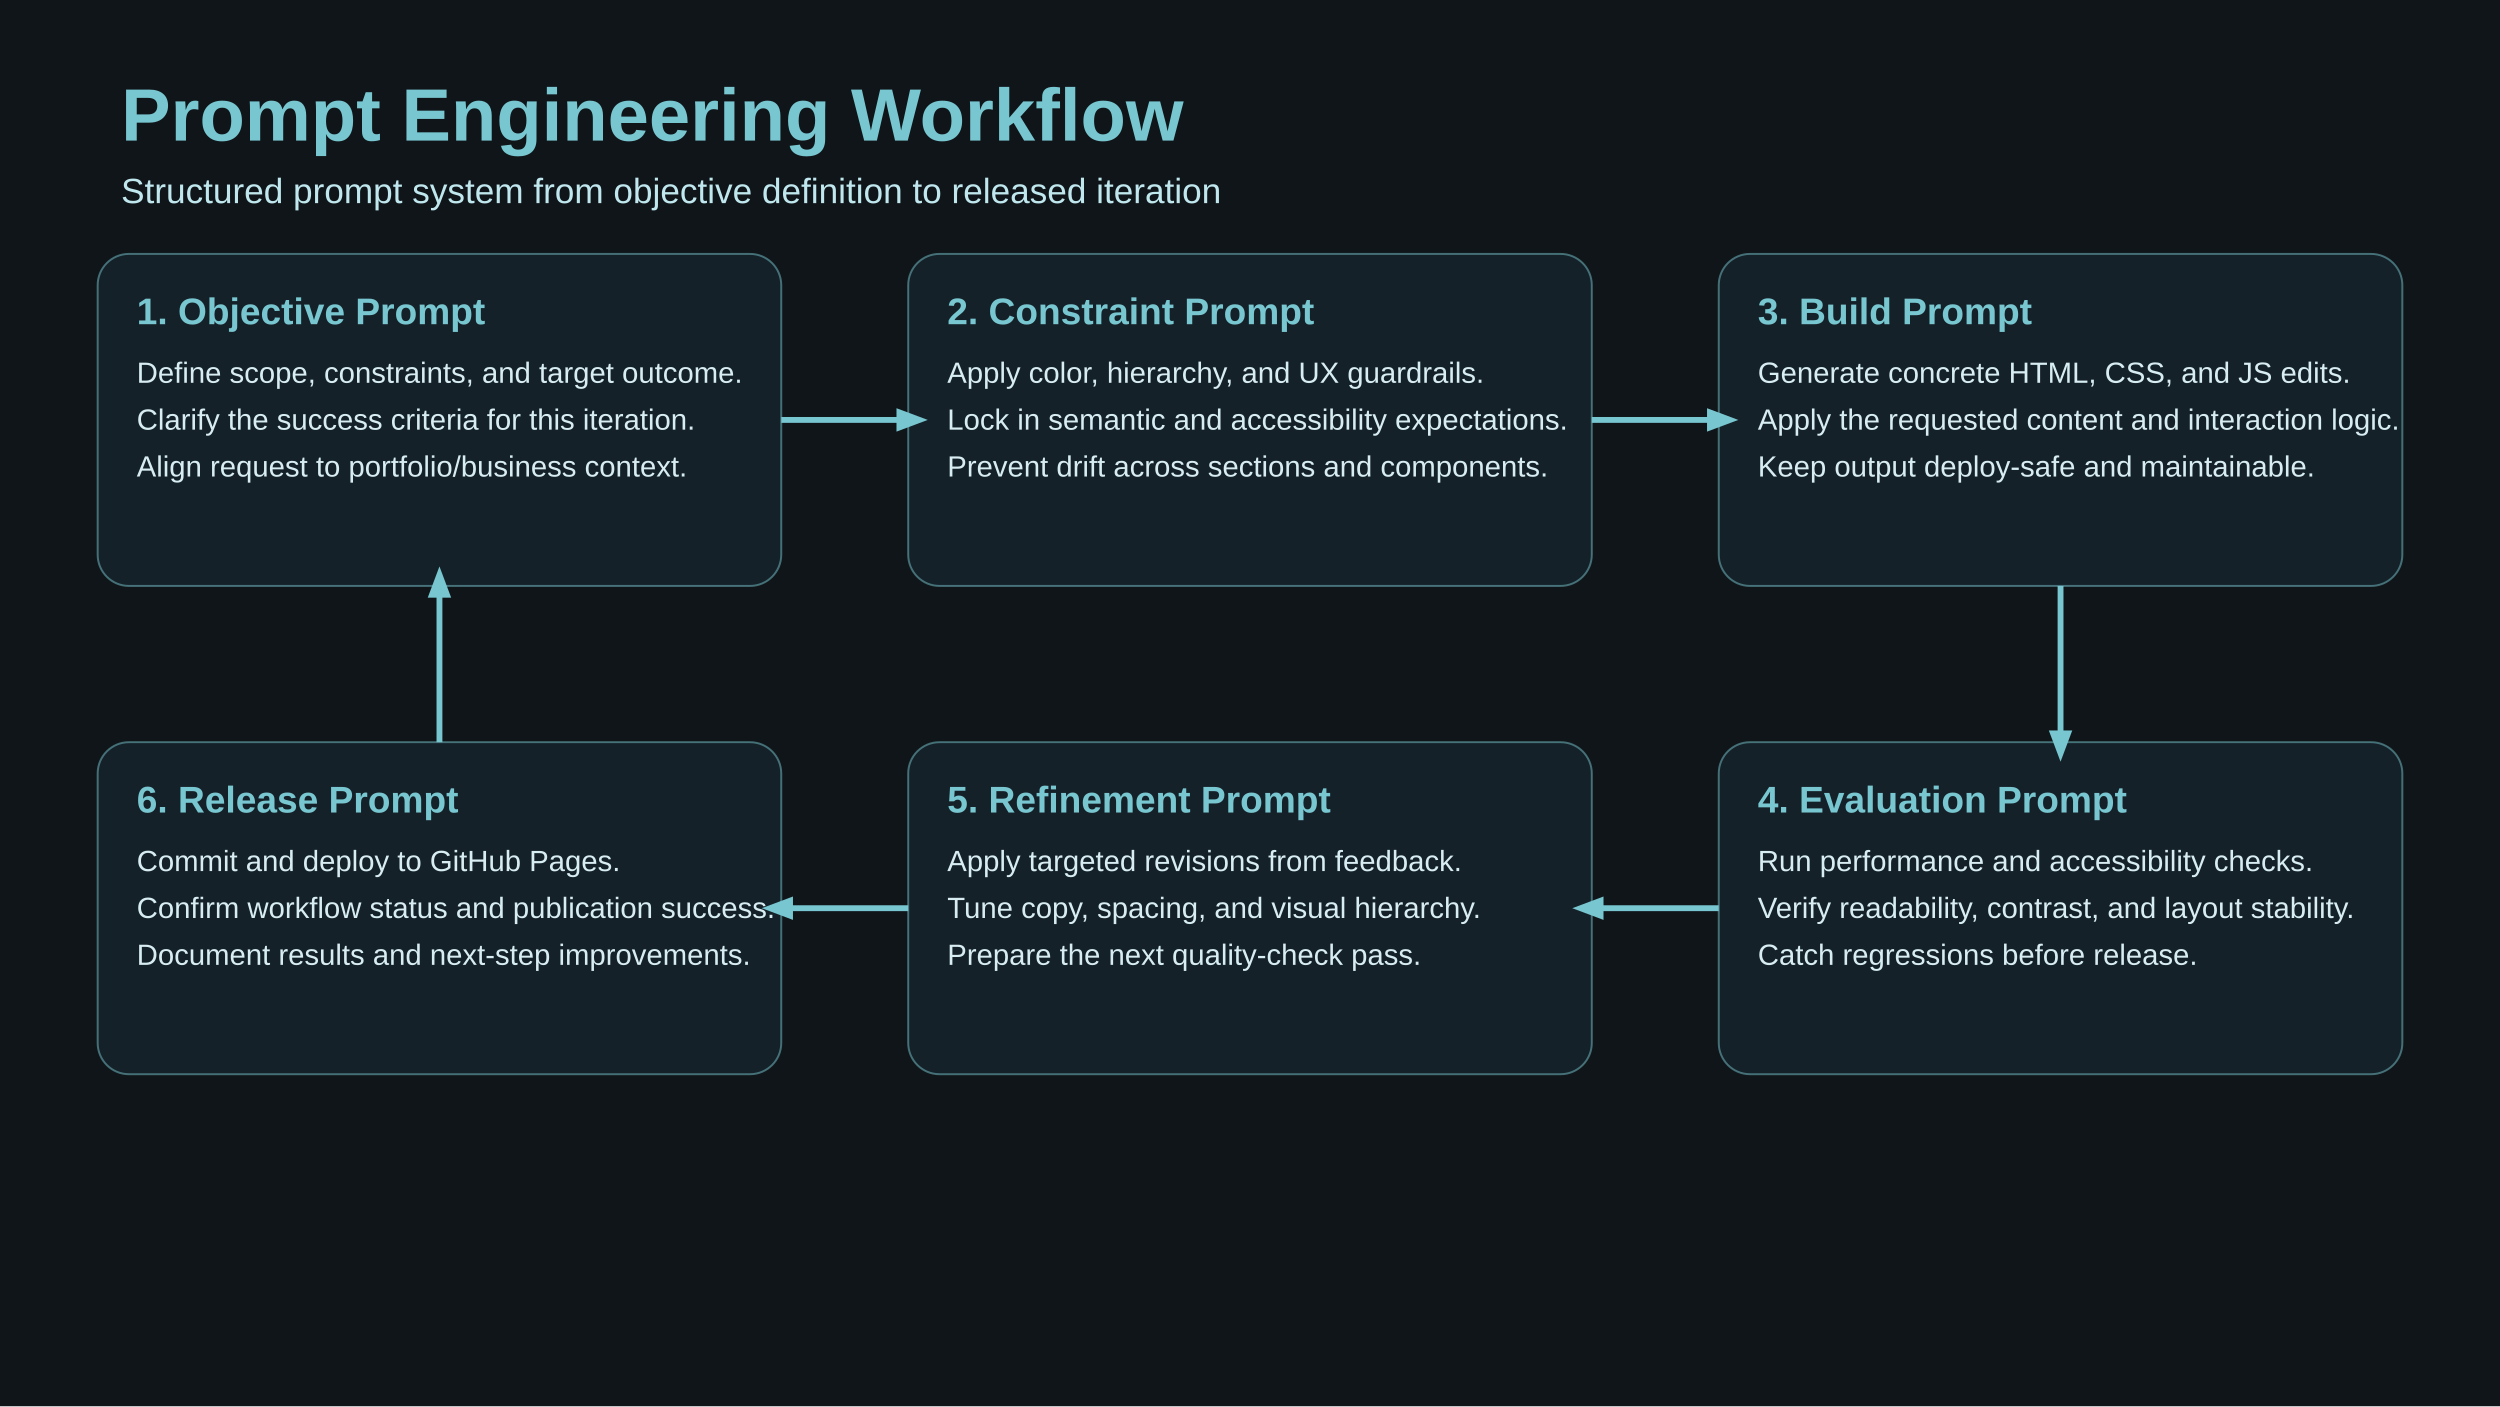
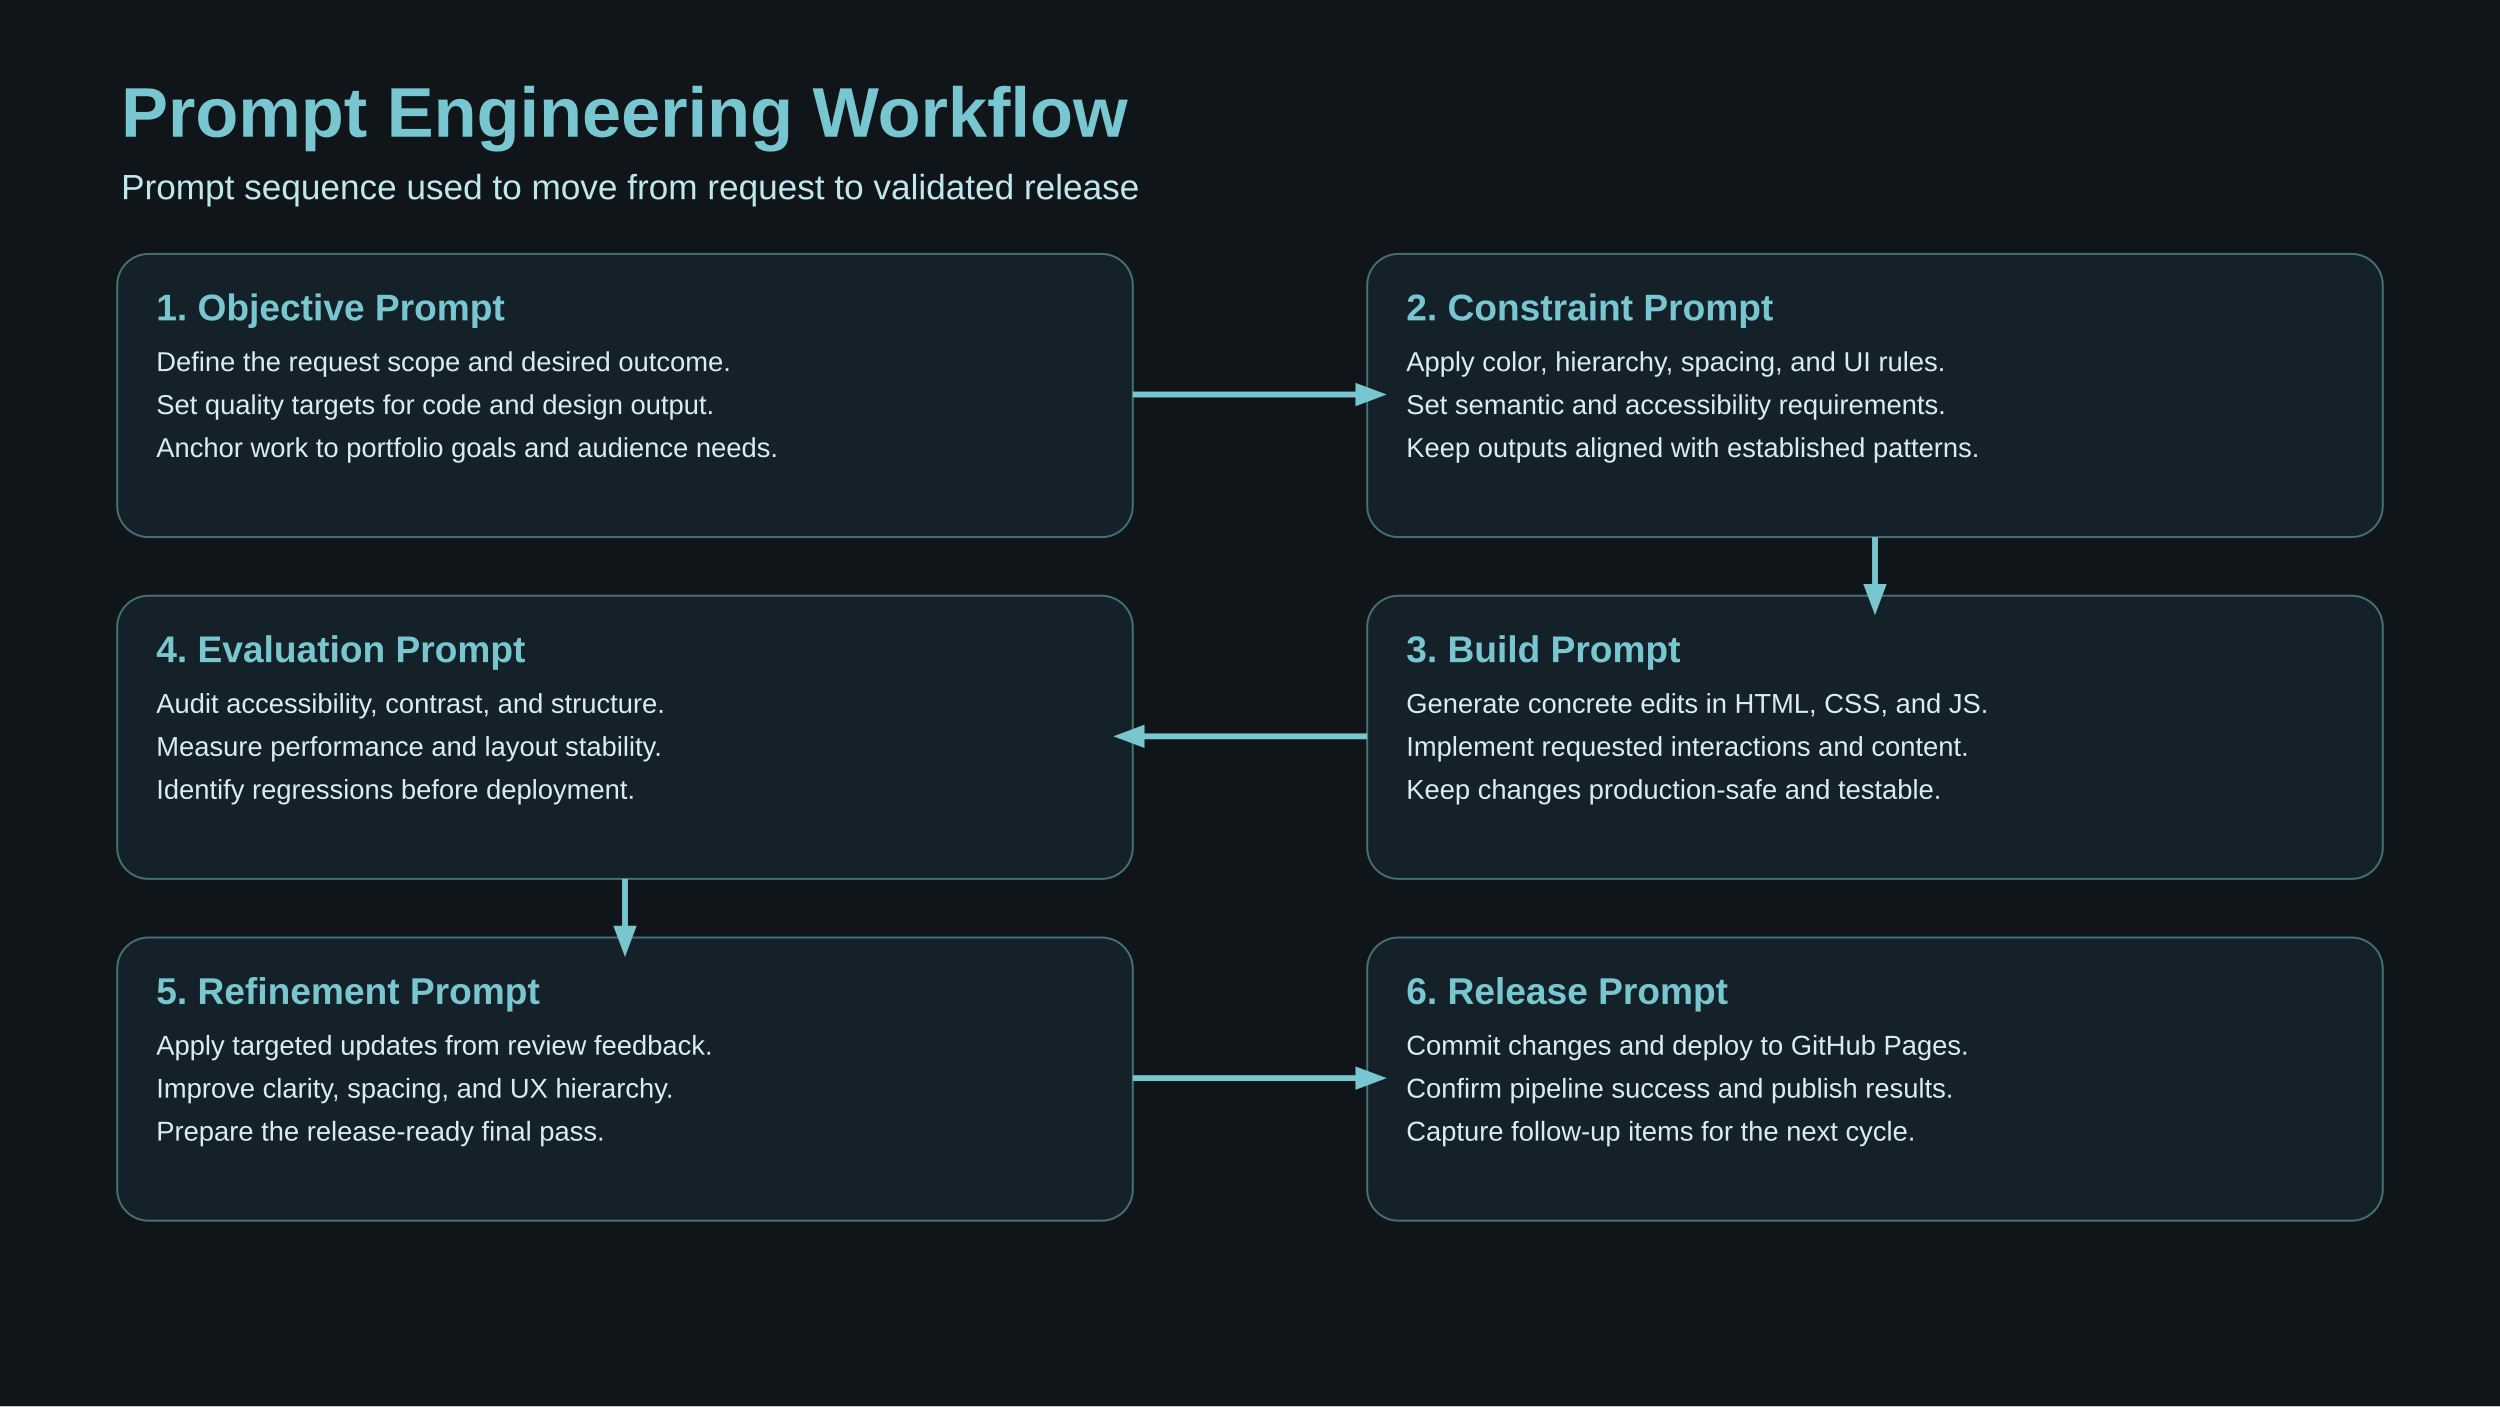
<svg xmlns="http://www.w3.org/2000/svg" width="1280" height="720" viewBox="0 0 1280 720" role="img" aria-labelledby="title desc">
  <rect width="1280" height="720" fill="#0f1519" />
-   <text x="62" y="72" fill="#78c6cf" font-family="Sora, Arial, sans-serif" font-size="38" font-weight="700">Prompt Engineering Workflow</text>
-   <text x="62" y="104" fill="#bfe7ed" font-family="Plus Jakarta Sans, Arial, sans-serif" font-size="18">Structured prompt system from objective definition to released iteration</text>
+   <text x="62" y="70" fill="#78c6cf" font-family="Sora, Arial, sans-serif" font-size="36" font-weight="700">Prompt Engineering Workflow</text>
+   <text x="62" y="102" fill="#bfe7ed" font-family="Plus Jakarta Sans, Arial, sans-serif" font-size="18">Prompt sequence used to move from request to validated release</text>
  <g font-family="Plus Jakarta Sans, Arial, sans-serif">
-     <g transform="translate(50,130)">
-       <rect width="350" height="170" rx="16" fill="#152129" stroke="#78c6cf" stroke-opacity="0.5" />
-       <text x="20" y="36" fill="#78c6cf" font-size="19" font-weight="700">1. Objective Prompt</text>
-       <text x="20" y="66" fill="#d7edf1" font-size="15">
-         <tspan x="20" dy="0">Define scope, constraints, and target outcome.</tspan>
-         <tspan x="20" dy="24">Clarify the success criteria for this iteration.</tspan>
-         <tspan x="20" dy="24">Align request to portfolio/business context.</tspan>
+     <g transform="translate(60,130)">
+       <rect width="520" height="145" rx="16" fill="#152129" stroke="#78c6cf" stroke-opacity="0.5" />
+       <text x="20" y="34" fill="#78c6cf" font-size="19" font-weight="700">1. Objective Prompt</text>
+       <text x="20" y="60" fill="#d7edf1" font-size="14">
+         <tspan x="20" dy="0">Define the request scope and desired outcome.</tspan>
+         <tspan x="20" dy="22">Set quality targets for code and design output.</tspan>
+         <tspan x="20" dy="22">Anchor work to portfolio goals and audience needs.</tspan>
      </text>
    </g>
-     <g transform="translate(465,130)">
-       <rect width="350" height="170" rx="16" fill="#152129" stroke="#78c6cf" stroke-opacity="0.5" />
-       <text x="20" y="36" fill="#78c6cf" font-size="19" font-weight="700">2. Constraint Prompt</text>
-       <text x="20" y="66" fill="#d7edf1" font-size="15">
-         <tspan x="20" dy="0">Apply color, hierarchy, and UX guardrails.</tspan>
-         <tspan x="20" dy="24">Lock in semantic and accessibility expectations.</tspan>
-         <tspan x="20" dy="24">Prevent drift across sections and components.</tspan>
+     <g transform="translate(700,130)">
+       <rect width="520" height="145" rx="16" fill="#152129" stroke="#78c6cf" stroke-opacity="0.5" />
+       <text x="20" y="34" fill="#78c6cf" font-size="19" font-weight="700">2. Constraint Prompt</text>
+       <text x="20" y="60" fill="#d7edf1" font-size="14">
+         <tspan x="20" dy="0">Apply color, hierarchy, spacing, and UI rules.</tspan>
+         <tspan x="20" dy="22">Set semantic and accessibility requirements.</tspan>
+         <tspan x="20" dy="22">Keep outputs aligned with established patterns.</tspan>
      </text>
    </g>
-     <g transform="translate(880,130)">
-       <rect width="350" height="170" rx="16" fill="#152129" stroke="#78c6cf" stroke-opacity="0.5" />
-       <text x="20" y="36" fill="#78c6cf" font-size="19" font-weight="700">3. Build Prompt</text>
-       <text x="20" y="66" fill="#d7edf1" font-size="15">
-         <tspan x="20" dy="0">Generate concrete HTML, CSS, and JS edits.</tspan>
-         <tspan x="20" dy="24">Apply the requested content and interaction logic.</tspan>
-         <tspan x="20" dy="24">Keep output deploy-safe and maintainable.</tspan>
+     <g transform="translate(60,305)">
+       <rect width="520" height="145" rx="16" fill="#152129" stroke="#78c6cf" stroke-opacity="0.5" />
+       <text x="20" y="34" fill="#78c6cf" font-size="19" font-weight="700">4. Evaluation Prompt</text>
+       <text x="20" y="60" fill="#d7edf1" font-size="14">
+         <tspan x="20" dy="0">Audit accessibility, contrast, and structure.</tspan>
+         <tspan x="20" dy="22">Measure performance and layout stability.</tspan>
+         <tspan x="20" dy="22">Identify regressions before deployment.</tspan>
      </text>
    </g>
-     <g transform="translate(50,380)">
-       <rect width="350" height="170" rx="16" fill="#152129" stroke="#78c6cf" stroke-opacity="0.5" />
-       <text x="20" y="36" fill="#78c6cf" font-size="19" font-weight="700">6. Release Prompt</text>
-       <text x="20" y="66" fill="#d7edf1" font-size="15">
-         <tspan x="20" dy="0">Commit and deploy to GitHub Pages.</tspan>
-         <tspan x="20" dy="24">Confirm workflow status and publication success.</tspan>
-         <tspan x="20" dy="24">Document results and next-step improvements.</tspan>
+     <g transform="translate(700,305)">
+       <rect width="520" height="145" rx="16" fill="#152129" stroke="#78c6cf" stroke-opacity="0.5" />
+       <text x="20" y="34" fill="#78c6cf" font-size="19" font-weight="700">3. Build Prompt</text>
+       <text x="20" y="60" fill="#d7edf1" font-size="14">
+         <tspan x="20" dy="0">Generate concrete edits in HTML, CSS, and JS.</tspan>
+         <tspan x="20" dy="22">Implement requested interactions and content.</tspan>
+         <tspan x="20" dy="22">Keep changes production-safe and testable.</tspan>
      </text>
    </g>
-     <g transform="translate(465,380)">
-       <rect width="350" height="170" rx="16" fill="#152129" stroke="#78c6cf" stroke-opacity="0.5" />
-       <text x="20" y="36" fill="#78c6cf" font-size="19" font-weight="700">5. Refinement Prompt</text>
-       <text x="20" y="66" fill="#d7edf1" font-size="15">
-         <tspan x="20" dy="0">Apply targeted revisions from feedback.</tspan>
-         <tspan x="20" dy="24">Tune copy, spacing, and visual hierarchy.</tspan>
-         <tspan x="20" dy="24">Prepare the next quality-check pass.</tspan>
+     <g transform="translate(60,480)">
+       <rect width="520" height="145" rx="16" fill="#152129" stroke="#78c6cf" stroke-opacity="0.5" />
+       <text x="20" y="34" fill="#78c6cf" font-size="19" font-weight="700">5. Refinement Prompt</text>
+       <text x="20" y="60" fill="#d7edf1" font-size="14">
+         <tspan x="20" dy="0">Apply targeted updates from review feedback.</tspan>
+         <tspan x="20" dy="22">Improve clarity, spacing, and UX hierarchy.</tspan>
+         <tspan x="20" dy="22">Prepare the release-ready final pass.</tspan>
      </text>
    </g>
-     <g transform="translate(880,380)">
-       <rect width="350" height="170" rx="16" fill="#152129" stroke="#78c6cf" stroke-opacity="0.5" />
-       <text x="20" y="36" fill="#78c6cf" font-size="19" font-weight="700">4. Evaluation Prompt</text>
-       <text x="20" y="66" fill="#d7edf1" font-size="15">
-         <tspan x="20" dy="0">Run performance and accessibility checks.</tspan>
-         <tspan x="20" dy="24">Verify readability, contrast, and layout stability.</tspan>
-         <tspan x="20" dy="24">Catch regressions before release.</tspan>
+     <g transform="translate(700,480)">
+       <rect width="520" height="145" rx="16" fill="#152129" stroke="#78c6cf" stroke-opacity="0.5" />
+       <text x="20" y="34" fill="#78c6cf" font-size="19" font-weight="700">6. Release Prompt</text>
+       <text x="20" y="60" fill="#d7edf1" font-size="14">
+         <tspan x="20" dy="0">Commit changes and deploy to GitHub Pages.</tspan>
+         <tspan x="20" dy="22">Confirm pipeline success and publish results.</tspan>
+         <tspan x="20" dy="22">Capture follow-up items for the next cycle.</tspan>
      </text>
    </g>
  </g>
  <g stroke="#78c6cf" stroke-width="3" fill="none">
-     <line x1="400" y1="215" x2="465" y2="215" />
-     <line x1="815" y1="215" x2="880" y2="215" />
-     <line x1="1055" y1="300" x2="1055" y2="380" />
-     <line x1="880" y1="465" x2="815" y2="465" />
-     <line x1="465" y1="465" x2="400" y2="465" />
-     <line x1="225" y1="380" x2="225" y2="300" />
+     <line x1="580" y1="202" x2="700" y2="202" />
+     <line x1="960" y1="275" x2="960" y2="305" />
+     <line x1="700" y1="377" x2="580" y2="377" />
+     <line x1="320" y1="450" x2="320" y2="480" />
+     <line x1="580" y1="552" x2="700" y2="552" />
  </g>
  <g fill="#78c6cf">
-     <polygon points="459,209 475,215 459,221" />
-     <polygon points="874,209 890,215 874,221" />
-     <polygon points="1049,374 1055,390 1061,374" />
-     <polygon points="821,459 805,465 821,471" />
-     <polygon points="406,459 390,465 406,471" />
-     <polygon points="219,306 225,290 231,306" />
+     <polygon points="694,196 710,202 694,208" />
+     <polygon points="954,299 960,315 966,299" />
+     <polygon points="586,371 570,377 586,383" />
+     <polygon points="314,474 320,490 326,474" />
+     <polygon points="694,546 710,552 694,558" />
  </g>
</svg>
